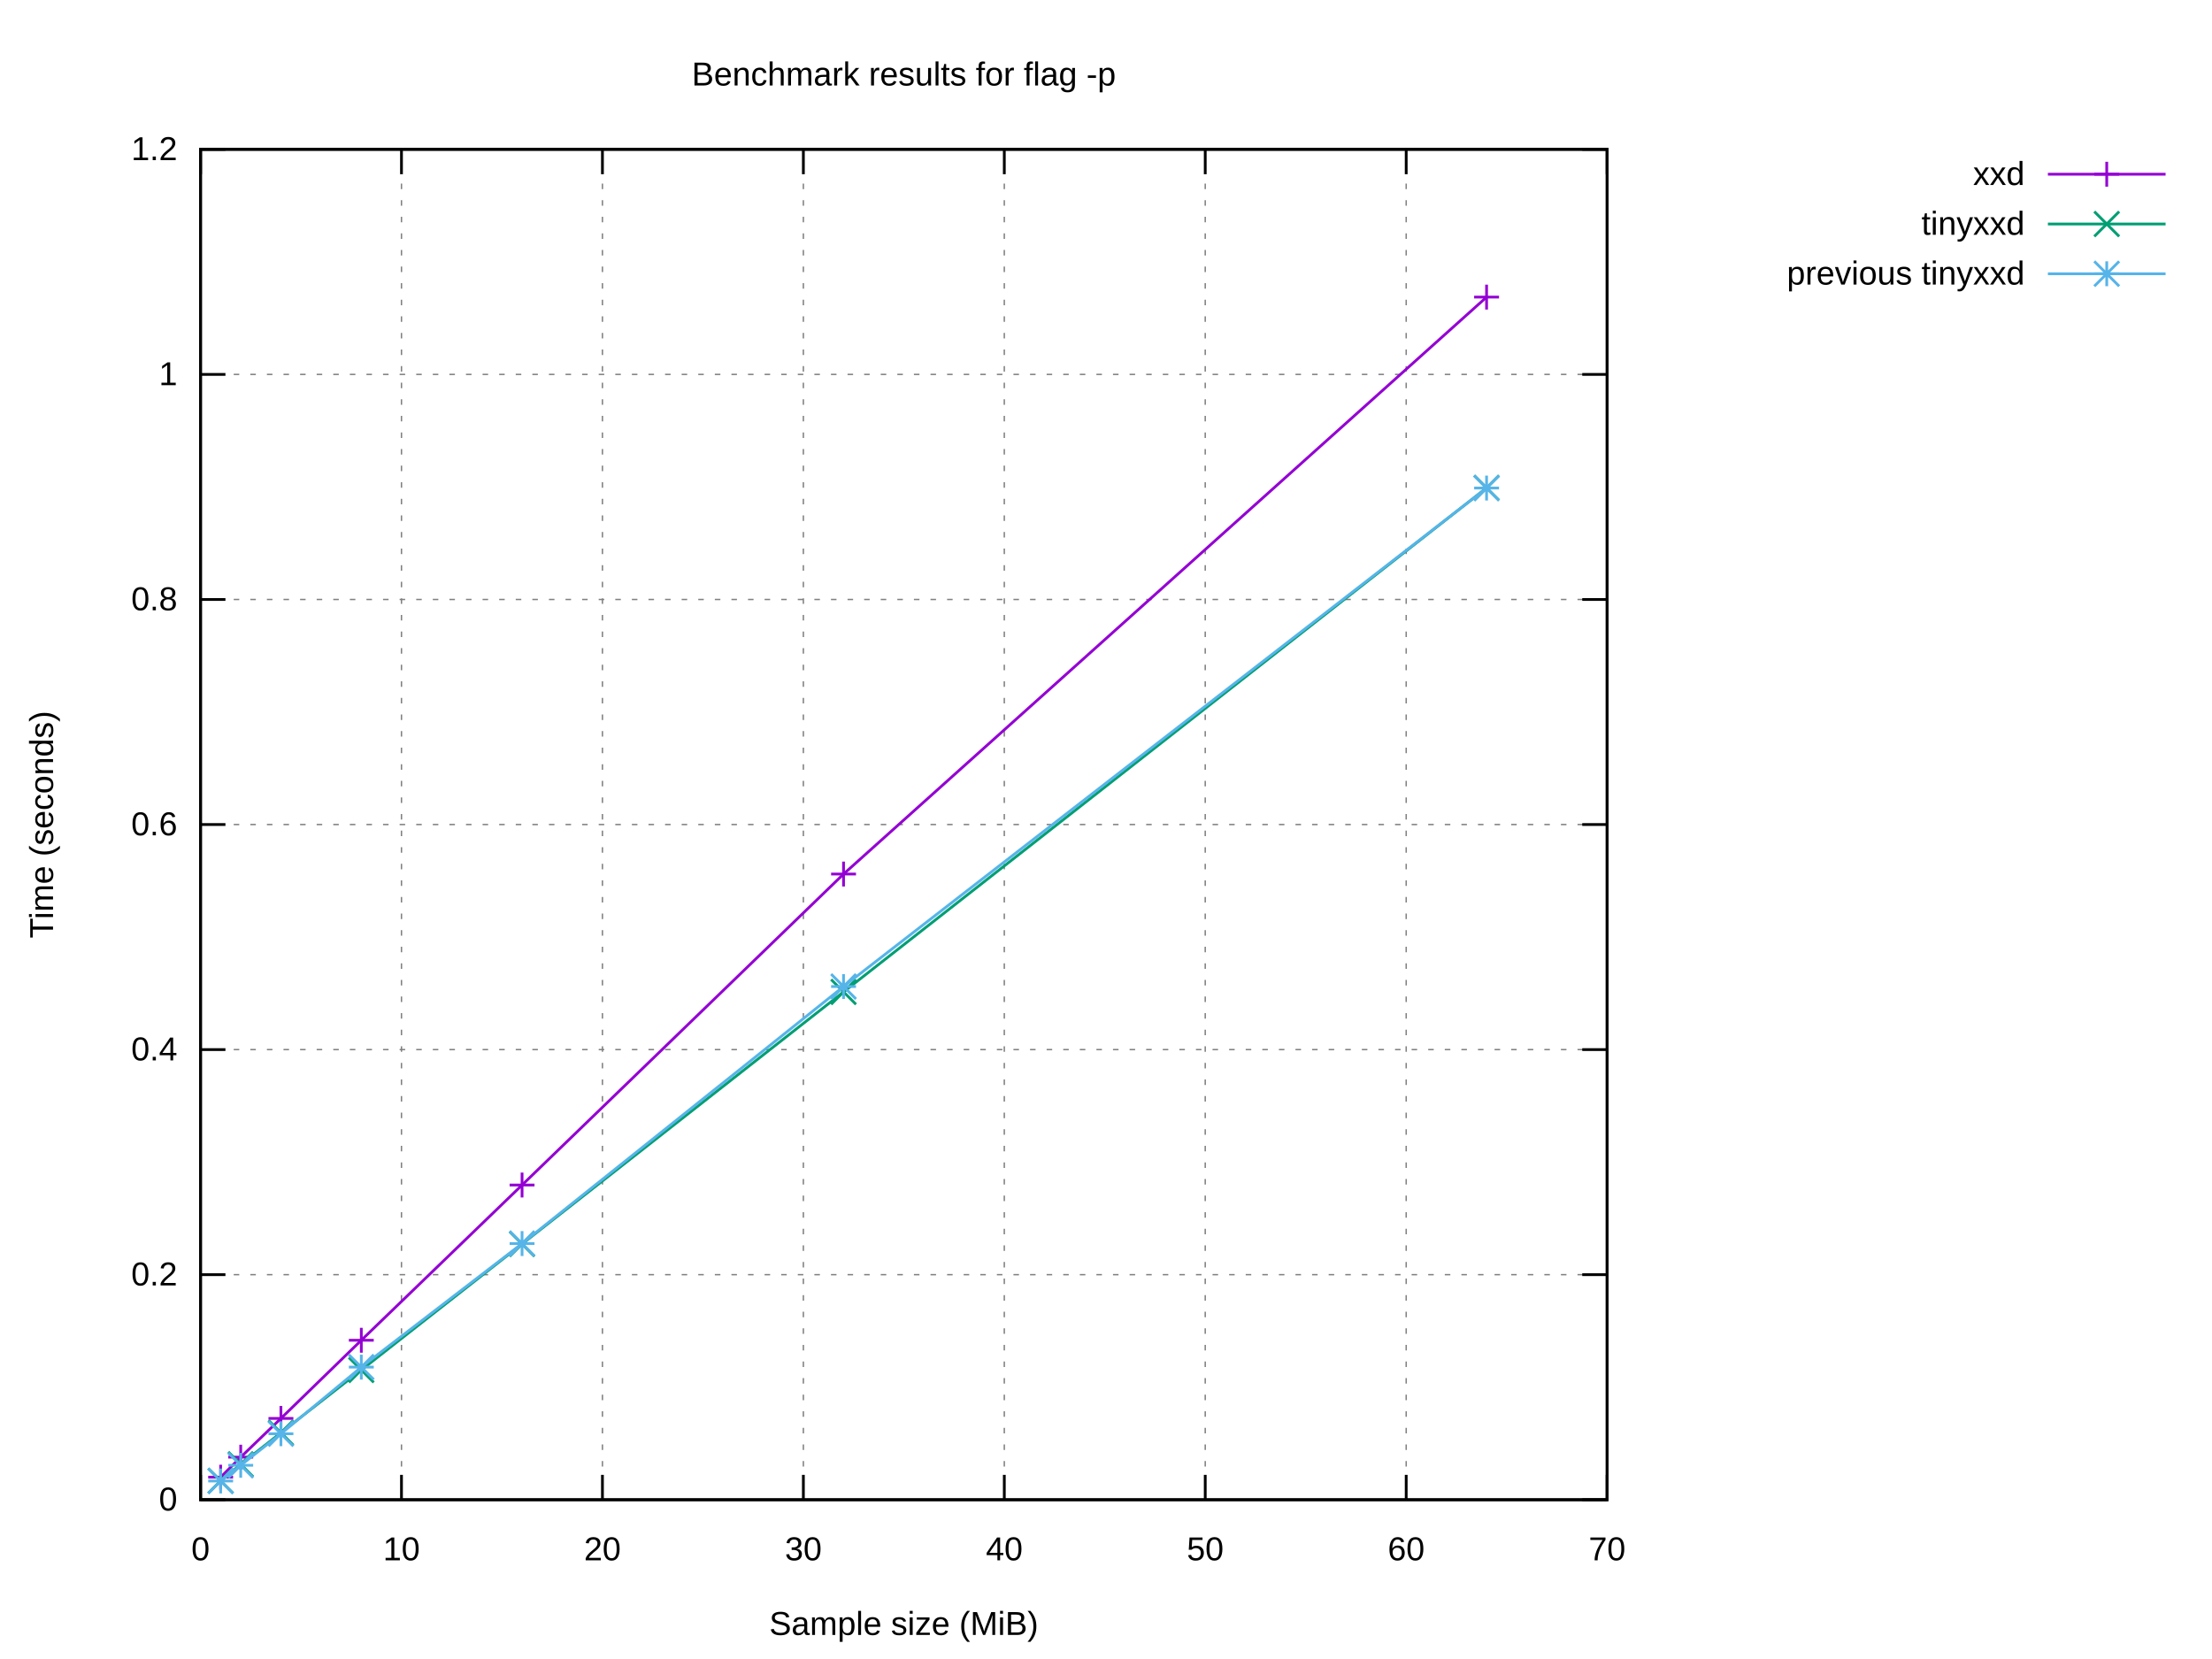
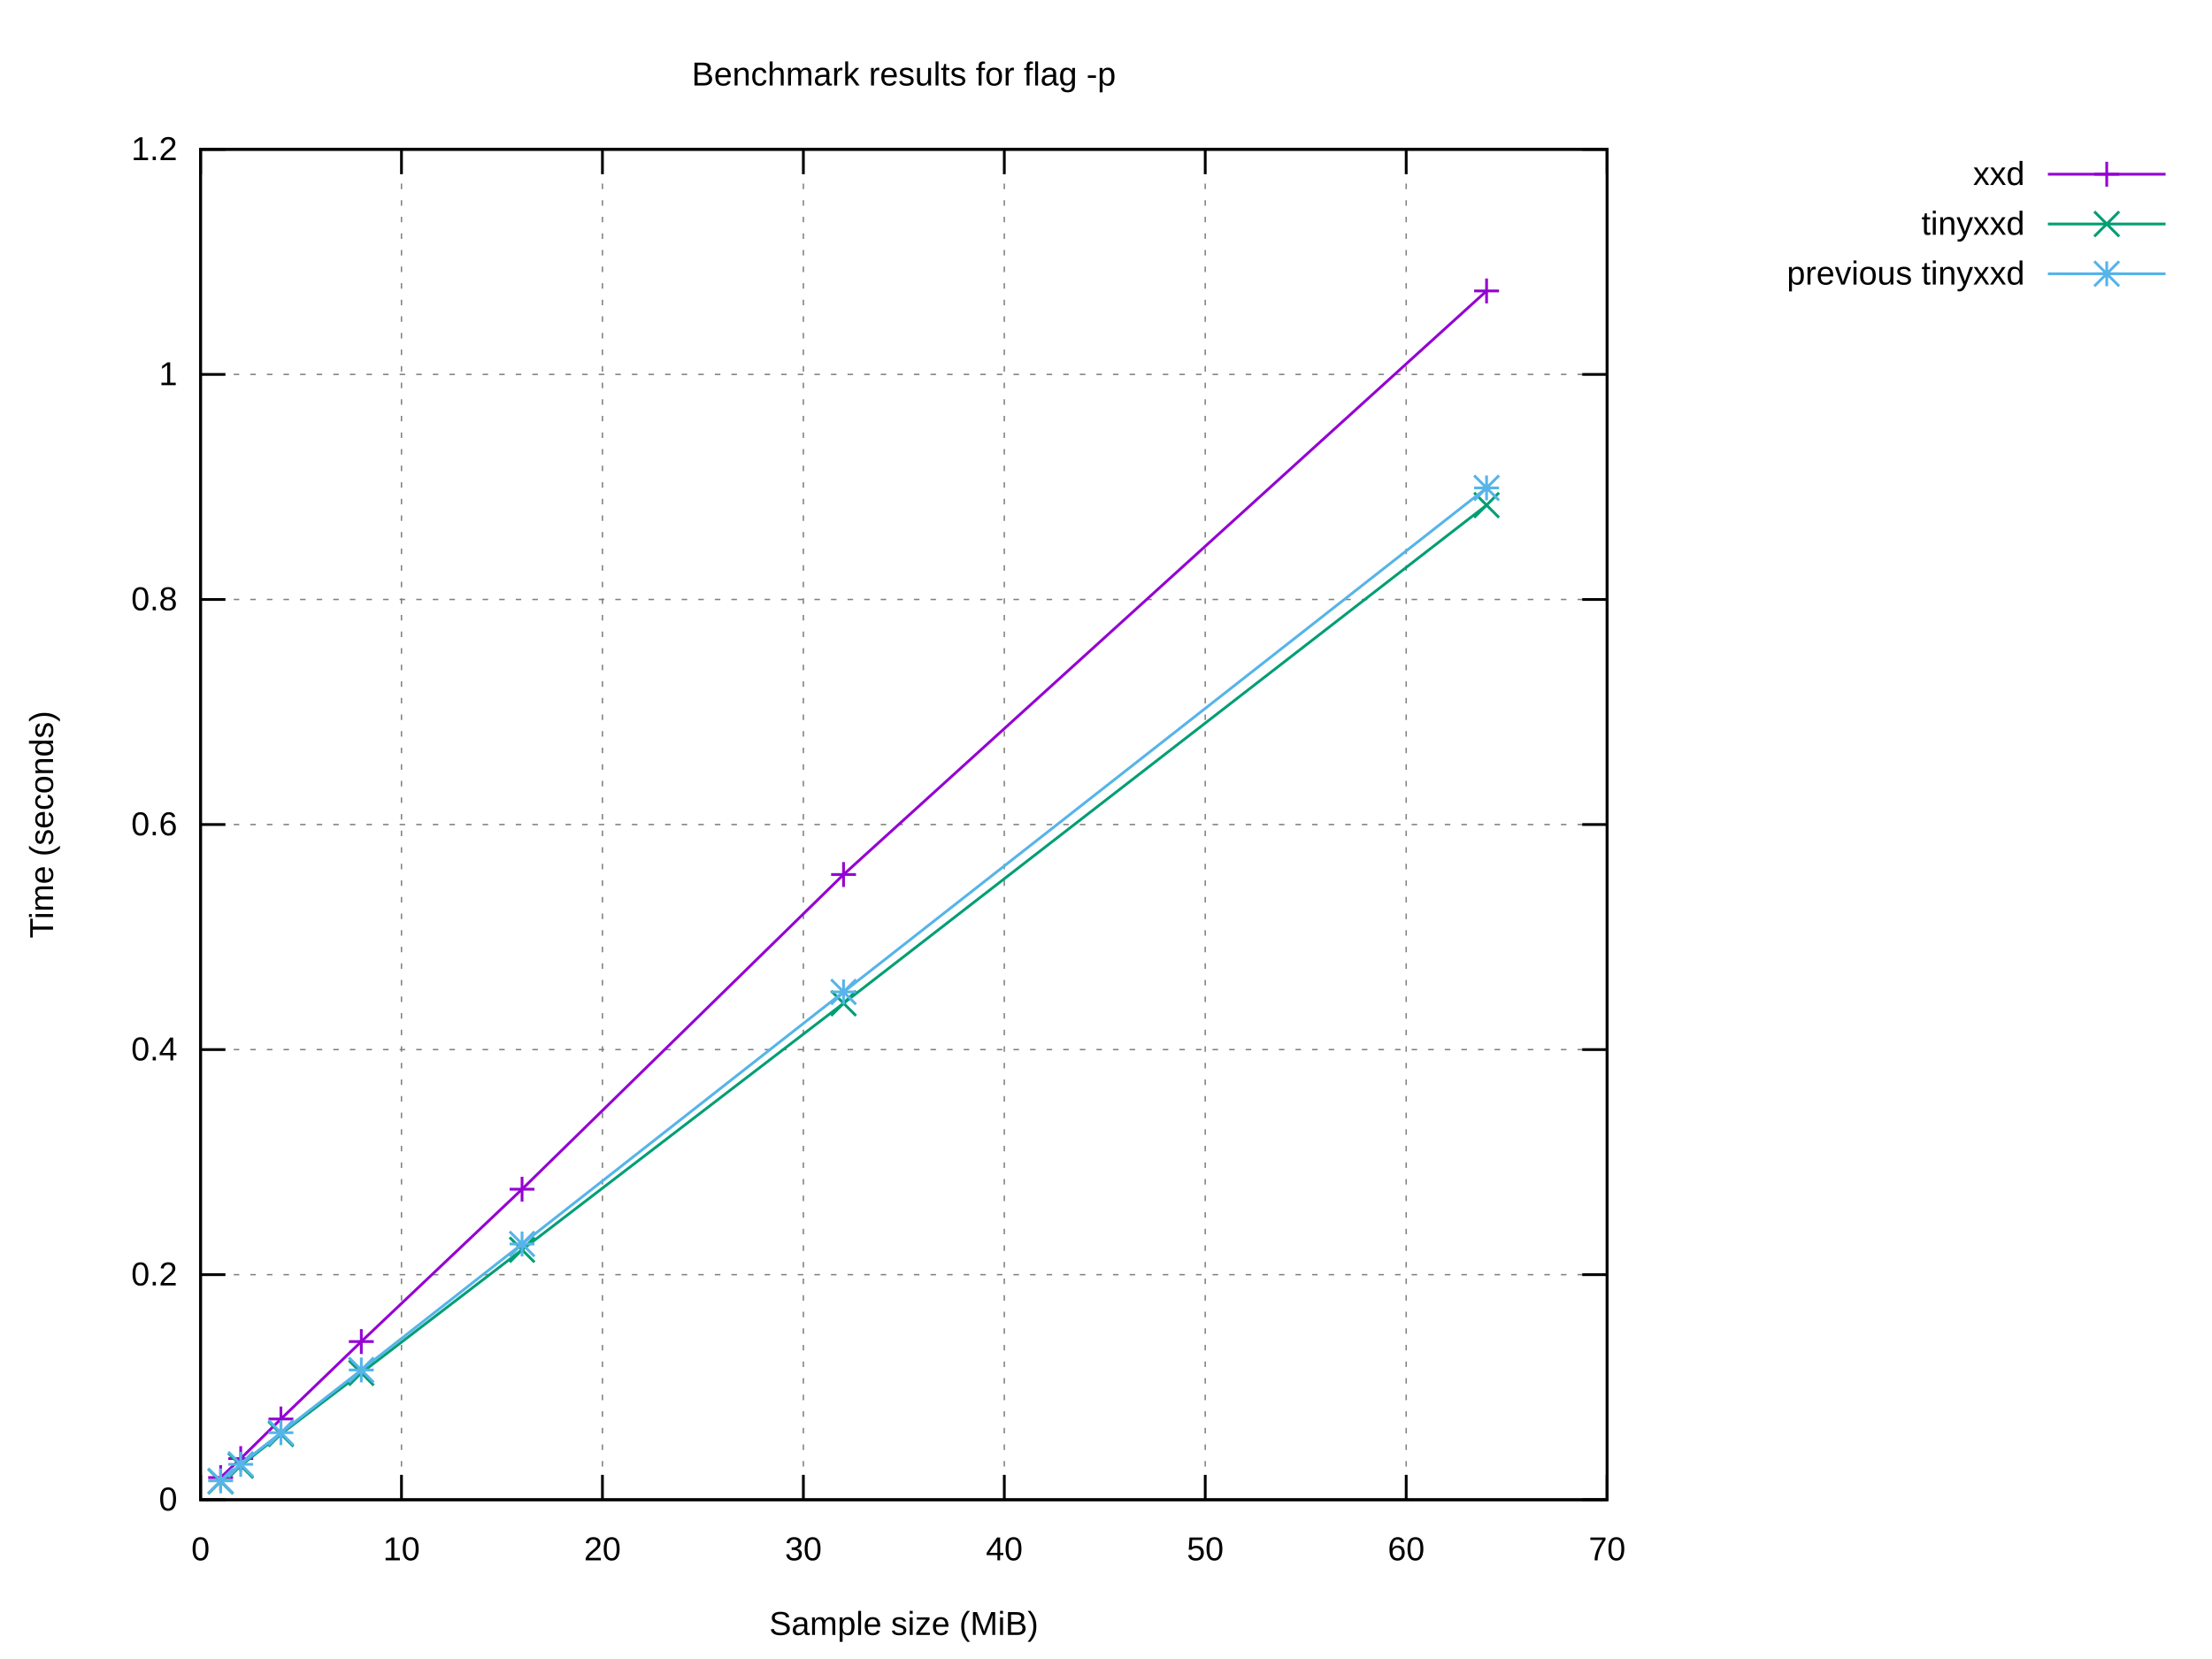
<svg xmlns="http://www.w3.org/2000/svg" xmlns:xlink="http://www.w3.org/1999/xlink" width="800" height="600" viewBox="0 0 800 600">
  <g id="gnuplot_canvas">
    <rect x="0" y="0" width="800" height="600" fill="#ffffff" />
    <defs>
      <circle id="gpDot" r="0.5" stroke-width="0.5" stroke="currentColor" />
      <path id="gpPt0" stroke-width="0.222" stroke="currentColor" d="M-1,0 h2 M0,-1 v2" />
      <path id="gpPt1" stroke-width="0.222" stroke="currentColor" d="M-1,-1 L1,1 M1,-1 L-1,1" />
      <path id="gpPt2" stroke-width="0.222" stroke="currentColor" d="M-1,0 L1,0 M0,-1 L0,1 M-1,-1 L1,1 M-1,1 L1,-1" />
      <rect id="gpPt3" stroke-width="0.222" stroke="currentColor" x="-1" y="-1" width="2" height="2" />
      <rect id="gpPt4" stroke-width="0.222" stroke="currentColor" fill="currentColor" x="-1" y="-1" width="2" height="2" />
      <circle id="gpPt5" stroke-width="0.222" stroke="currentColor" cx="0" cy="0" r="1" />
      <use xlink:href="#gpPt5" id="gpPt6" fill="currentColor" stroke="none" />
      <path id="gpPt7" stroke-width="0.222" stroke="currentColor" d="M0,-1.33 L-1.33,0.67 L1.33,0.67 z" />
      <use xlink:href="#gpPt7" id="gpPt8" fill="currentColor" stroke="none" />
      <use xlink:href="#gpPt7" id="gpPt9" stroke="currentColor" transform="rotate(180)" />
      <use xlink:href="#gpPt9" id="gpPt10" fill="currentColor" stroke="none" />
      <use xlink:href="#gpPt3" id="gpPt11" stroke="currentColor" transform="rotate(45)" />
      <use xlink:href="#gpPt11" id="gpPt12" fill="currentColor" stroke="none" />
      <path id="gpPt13" stroke-width="0.222" stroke="currentColor" d="M0,1.330 L1.265,0.411 L0.782,-1.067 L-0.782,-1.076 L-1.265,0.411 z" />
      <use xlink:href="#gpPt13" id="gpPt14" fill="currentColor" stroke="none" />
      <filter id="textbox" filterUnits="objectBoundingBox" x="0" y="0" height="1" width="1">
        <feFlood flood-color="#FFFFFF" flood-opacity="1" result="bgnd" />
        <feComposite in="SourceGraphic" in2="bgnd" operator="atop" />
      </filter>
      <filter id="greybox" filterUnits="objectBoundingBox" x="0" y="0" height="1" width="1">
        <feFlood flood-color="lightgrey" flood-opacity="1" result="grey" />
        <feComposite in="SourceGraphic" in2="grey" operator="atop" />
      </filter>
    </defs>
    <g fill="none" color="#FFFFFF" stroke="currentColor" stroke-width="1.00" stroke-linecap="butt" stroke-linejoin="miter">
</g>
    <g fill="none" color="black" stroke="currentColor" stroke-width="1.00" stroke-linecap="butt" stroke-linejoin="miter">
</g>
    <g fill="none" color="black" stroke="black" stroke-width="0.50" stroke-linecap="butt" stroke-linejoin="miter">
</g>
    <g fill="none" color="gray" stroke="currentColor" stroke-width="0.50" stroke-linecap="butt" stroke-linejoin="miter">
      <path stroke="gray" stroke-dasharray="2,4" class="gridline" d="M72.53,542.40 L581.24,542.40  " />
    </g>
    <g fill="none" color="gray" stroke="gray" stroke-width="1.00" stroke-linecap="butt" stroke-linejoin="miter">
</g>
    <g fill="none" color="black" stroke="currentColor" stroke-width="1.00" stroke-linecap="butt" stroke-linejoin="miter">
      <path stroke="black" d="M72.53,542.40 L81.53,542.40 M581.24,542.40 L572.24,542.40  " />
      <g transform="translate(64.14,546.30)" stroke="none" fill="black" font-family="Arial" font-size="12.00" text-anchor="end">
        <text>
          <tspan font-family="Arial"> 0</tspan>
        </text>
      </g>
    </g>
    <g fill="none" color="black" stroke="currentColor" stroke-width="1.00" stroke-linecap="butt" stroke-linejoin="miter">
</g>
    <g fill="none" color="black" stroke="black" stroke-width="0.50" stroke-linecap="butt" stroke-linejoin="miter">
</g>
    <g fill="none" color="gray" stroke="currentColor" stroke-width="0.50" stroke-linecap="butt" stroke-linejoin="miter">
      <path stroke="gray" stroke-dasharray="2,4" class="gridline" d="M72.53,461.00 L581.24,461.00  " />
    </g>
    <g fill="none" color="gray" stroke="gray" stroke-width="1.00" stroke-linecap="butt" stroke-linejoin="miter">
</g>
    <g fill="none" color="black" stroke="currentColor" stroke-width="1.00" stroke-linecap="butt" stroke-linejoin="miter">
      <path stroke="black" d="M72.53,461.00 L81.53,461.00 M581.24,461.00 L572.24,461.00  " />
      <g transform="translate(64.14,464.90)" stroke="none" fill="black" font-family="Arial" font-size="12.00" text-anchor="end">
        <text>
          <tspan font-family="Arial"> 0.2</tspan>
        </text>
      </g>
    </g>
    <g fill="none" color="black" stroke="currentColor" stroke-width="1.00" stroke-linecap="butt" stroke-linejoin="miter">
</g>
    <g fill="none" color="black" stroke="black" stroke-width="0.50" stroke-linecap="butt" stroke-linejoin="miter">
</g>
    <g fill="none" color="gray" stroke="currentColor" stroke-width="0.50" stroke-linecap="butt" stroke-linejoin="miter">
      <path stroke="gray" stroke-dasharray="2,4" class="gridline" d="M72.53,379.60 L581.24,379.60  " />
    </g>
    <g fill="none" color="gray" stroke="gray" stroke-width="1.00" stroke-linecap="butt" stroke-linejoin="miter">
</g>
    <g fill="none" color="black" stroke="currentColor" stroke-width="1.00" stroke-linecap="butt" stroke-linejoin="miter">
      <path stroke="black" d="M72.53,379.60 L81.53,379.60 M581.24,379.60 L572.24,379.60  " />
      <g transform="translate(64.14,383.50)" stroke="none" fill="black" font-family="Arial" font-size="12.00" text-anchor="end">
        <text>
          <tspan font-family="Arial"> 0.4</tspan>
        </text>
      </g>
    </g>
    <g fill="none" color="black" stroke="currentColor" stroke-width="1.00" stroke-linecap="butt" stroke-linejoin="miter">
</g>
    <g fill="none" color="black" stroke="black" stroke-width="0.50" stroke-linecap="butt" stroke-linejoin="miter">
</g>
    <g fill="none" color="gray" stroke="currentColor" stroke-width="0.50" stroke-linecap="butt" stroke-linejoin="miter">
      <path stroke="gray" stroke-dasharray="2,4" class="gridline" d="M72.53,298.20 L581.24,298.20  " />
    </g>
    <g fill="none" color="gray" stroke="gray" stroke-width="1.00" stroke-linecap="butt" stroke-linejoin="miter">
</g>
    <g fill="none" color="black" stroke="currentColor" stroke-width="1.00" stroke-linecap="butt" stroke-linejoin="miter">
      <path stroke="black" d="M72.53,298.20 L81.53,298.20 M581.24,298.20 L572.24,298.20  " />
      <g transform="translate(64.14,302.10)" stroke="none" fill="black" font-family="Arial" font-size="12.00" text-anchor="end">
        <text>
          <tspan font-family="Arial"> 0.6</tspan>
        </text>
      </g>
    </g>
    <g fill="none" color="black" stroke="currentColor" stroke-width="1.00" stroke-linecap="butt" stroke-linejoin="miter">
</g>
    <g fill="none" color="black" stroke="black" stroke-width="0.50" stroke-linecap="butt" stroke-linejoin="miter">
</g>
    <g fill="none" color="gray" stroke="currentColor" stroke-width="0.50" stroke-linecap="butt" stroke-linejoin="miter">
      <path stroke="gray" stroke-dasharray="2,4" class="gridline" d="M72.53,216.81 L581.24,216.81  " />
    </g>
    <g fill="none" color="gray" stroke="gray" stroke-width="1.00" stroke-linecap="butt" stroke-linejoin="miter">
</g>
    <g fill="none" color="black" stroke="currentColor" stroke-width="1.00" stroke-linecap="butt" stroke-linejoin="miter">
      <path stroke="black" d="M72.53,216.81 L81.53,216.81 M581.24,216.81 L572.24,216.81  " />
      <g transform="translate(64.14,220.71)" stroke="none" fill="black" font-family="Arial" font-size="12.00" text-anchor="end">
        <text>
          <tspan font-family="Arial"> 0.8</tspan>
        </text>
      </g>
    </g>
    <g fill="none" color="black" stroke="currentColor" stroke-width="1.00" stroke-linecap="butt" stroke-linejoin="miter">
</g>
    <g fill="none" color="black" stroke="black" stroke-width="0.50" stroke-linecap="butt" stroke-linejoin="miter">
</g>
    <g fill="none" color="gray" stroke="currentColor" stroke-width="0.50" stroke-linecap="butt" stroke-linejoin="miter">
      <path stroke="gray" stroke-dasharray="2,4" class="gridline" d="M72.53,135.41 L581.24,135.41  " />
    </g>
    <g fill="none" color="gray" stroke="gray" stroke-width="1.00" stroke-linecap="butt" stroke-linejoin="miter">
</g>
    <g fill="none" color="black" stroke="currentColor" stroke-width="1.00" stroke-linecap="butt" stroke-linejoin="miter">
      <path stroke="black" d="M72.53,135.41 L81.53,135.41 M581.24,135.41 L572.24,135.41  " />
      <g transform="translate(64.14,139.31)" stroke="none" fill="black" font-family="Arial" font-size="12.00" text-anchor="end">
        <text>
          <tspan font-family="Arial"> 1</tspan>
        </text>
      </g>
    </g>
    <g fill="none" color="black" stroke="currentColor" stroke-width="1.00" stroke-linecap="butt" stroke-linejoin="miter">
</g>
    <g fill="none" color="black" stroke="black" stroke-width="0.50" stroke-linecap="butt" stroke-linejoin="miter">
</g>
    <g fill="none" color="gray" stroke="currentColor" stroke-width="0.50" stroke-linecap="butt" stroke-linejoin="miter">
      <path stroke="gray" stroke-dasharray="2,4" class="gridline" d="M72.53,54.01 L581.24,54.01  " />
    </g>
    <g fill="none" color="gray" stroke="gray" stroke-width="1.00" stroke-linecap="butt" stroke-linejoin="miter">
</g>
    <g fill="none" color="black" stroke="currentColor" stroke-width="1.00" stroke-linecap="butt" stroke-linejoin="miter">
      <path stroke="black" d="M72.53,54.01 L81.53,54.01 M581.24,54.01 L572.24,54.01  " />
      <g transform="translate(64.14,57.91)" stroke="none" fill="black" font-family="Arial" font-size="12.00" text-anchor="end">
        <text>
          <tspan font-family="Arial"> 1.2</tspan>
        </text>
      </g>
    </g>
    <g fill="none" color="black" stroke="currentColor" stroke-width="1.00" stroke-linecap="butt" stroke-linejoin="miter">
</g>
    <g fill="none" color="black" stroke="black" stroke-width="0.50" stroke-linecap="butt" stroke-linejoin="miter">
</g>
    <g fill="none" color="gray" stroke="currentColor" stroke-width="0.50" stroke-linecap="butt" stroke-linejoin="miter">
      <path stroke="gray" stroke-dasharray="2,4" class="gridline" d="M72.53,542.40 L72.53,54.01  " />
    </g>
    <g fill="none" color="gray" stroke="gray" stroke-width="1.00" stroke-linecap="butt" stroke-linejoin="miter">
</g>
    <g fill="none" color="black" stroke="currentColor" stroke-width="1.00" stroke-linecap="butt" stroke-linejoin="miter">
      <path stroke="black" d="M72.53,542.40 L72.53,533.40 M72.53,54.01 L72.53,63.01  " />
      <g transform="translate(72.53,564.30)" stroke="none" fill="black" font-family="Arial" font-size="12.00" text-anchor="middle">
        <text>
          <tspan font-family="Arial"> 0</tspan>
        </text>
      </g>
    </g>
    <g fill="none" color="black" stroke="currentColor" stroke-width="1.00" stroke-linecap="butt" stroke-linejoin="miter">
</g>
    <g fill="none" color="black" stroke="black" stroke-width="0.50" stroke-linecap="butt" stroke-linejoin="miter">
</g>
    <g fill="none" color="gray" stroke="currentColor" stroke-width="0.50" stroke-linecap="butt" stroke-linejoin="miter">
      <path stroke="gray" stroke-dasharray="2,4" class="gridline" d="M145.20,542.40 L145.20,54.01  " />
    </g>
    <g fill="none" color="gray" stroke="gray" stroke-width="1.00" stroke-linecap="butt" stroke-linejoin="miter">
</g>
    <g fill="none" color="black" stroke="currentColor" stroke-width="1.00" stroke-linecap="butt" stroke-linejoin="miter">
      <path stroke="black" d="M145.20,542.40 L145.20,533.40 M145.20,54.01 L145.20,63.01  " />
      <g transform="translate(145.20,564.30)" stroke="none" fill="black" font-family="Arial" font-size="12.00" text-anchor="middle">
        <text>
          <tspan font-family="Arial"> 10</tspan>
        </text>
      </g>
    </g>
    <g fill="none" color="black" stroke="currentColor" stroke-width="1.00" stroke-linecap="butt" stroke-linejoin="miter">
</g>
    <g fill="none" color="black" stroke="black" stroke-width="0.50" stroke-linecap="butt" stroke-linejoin="miter">
</g>
    <g fill="none" color="gray" stroke="currentColor" stroke-width="0.50" stroke-linecap="butt" stroke-linejoin="miter">
      <path stroke="gray" stroke-dasharray="2,4" class="gridline" d="M217.88,542.40 L217.88,54.01  " />
    </g>
    <g fill="none" color="gray" stroke="gray" stroke-width="1.00" stroke-linecap="butt" stroke-linejoin="miter">
</g>
    <g fill="none" color="black" stroke="currentColor" stroke-width="1.00" stroke-linecap="butt" stroke-linejoin="miter">
      <path stroke="black" d="M217.88,542.40 L217.88,533.40 M217.88,54.01 L217.88,63.01  " />
      <g transform="translate(217.88,564.30)" stroke="none" fill="black" font-family="Arial" font-size="12.00" text-anchor="middle">
        <text>
          <tspan font-family="Arial"> 20</tspan>
        </text>
      </g>
    </g>
    <g fill="none" color="black" stroke="currentColor" stroke-width="1.00" stroke-linecap="butt" stroke-linejoin="miter">
</g>
    <g fill="none" color="black" stroke="black" stroke-width="0.50" stroke-linecap="butt" stroke-linejoin="miter">
</g>
    <g fill="none" color="gray" stroke="currentColor" stroke-width="0.50" stroke-linecap="butt" stroke-linejoin="miter">
      <path stroke="gray" stroke-dasharray="2,4" class="gridline" d="M290.55,542.40 L290.55,54.01  " />
    </g>
    <g fill="none" color="gray" stroke="gray" stroke-width="1.00" stroke-linecap="butt" stroke-linejoin="miter">
</g>
    <g fill="none" color="black" stroke="currentColor" stroke-width="1.00" stroke-linecap="butt" stroke-linejoin="miter">
      <path stroke="black" d="M290.55,542.40 L290.55,533.40 M290.55,54.01 L290.55,63.01  " />
      <g transform="translate(290.55,564.30)" stroke="none" fill="black" font-family="Arial" font-size="12.00" text-anchor="middle">
        <text>
          <tspan font-family="Arial"> 30</tspan>
        </text>
      </g>
    </g>
    <g fill="none" color="black" stroke="currentColor" stroke-width="1.00" stroke-linecap="butt" stroke-linejoin="miter">
</g>
    <g fill="none" color="black" stroke="black" stroke-width="0.50" stroke-linecap="butt" stroke-linejoin="miter">
</g>
    <g fill="none" color="gray" stroke="currentColor" stroke-width="0.50" stroke-linecap="butt" stroke-linejoin="miter">
      <path stroke="gray" stroke-dasharray="2,4" class="gridline" d="M363.22,542.40 L363.22,54.01  " />
    </g>
    <g fill="none" color="gray" stroke="gray" stroke-width="1.00" stroke-linecap="butt" stroke-linejoin="miter">
</g>
    <g fill="none" color="black" stroke="currentColor" stroke-width="1.00" stroke-linecap="butt" stroke-linejoin="miter">
      <path stroke="black" d="M363.22,542.40 L363.22,533.40 M363.22,54.01 L363.22,63.01  " />
      <g transform="translate(363.22,564.30)" stroke="none" fill="black" font-family="Arial" font-size="12.00" text-anchor="middle">
        <text>
          <tspan font-family="Arial"> 40</tspan>
        </text>
      </g>
    </g>
    <g fill="none" color="black" stroke="currentColor" stroke-width="1.00" stroke-linecap="butt" stroke-linejoin="miter">
</g>
    <g fill="none" color="black" stroke="black" stroke-width="0.50" stroke-linecap="butt" stroke-linejoin="miter">
</g>
    <g fill="none" color="gray" stroke="currentColor" stroke-width="0.50" stroke-linecap="butt" stroke-linejoin="miter">
      <path stroke="gray" stroke-dasharray="2,4" class="gridline" d="M435.89,542.40 L435.89,54.01  " />
    </g>
    <g fill="none" color="gray" stroke="gray" stroke-width="1.00" stroke-linecap="butt" stroke-linejoin="miter">
</g>
    <g fill="none" color="black" stroke="currentColor" stroke-width="1.00" stroke-linecap="butt" stroke-linejoin="miter">
      <path stroke="black" d="M435.89,542.40 L435.89,533.40 M435.89,54.01 L435.89,63.01  " />
      <g transform="translate(435.89,564.30)" stroke="none" fill="black" font-family="Arial" font-size="12.00" text-anchor="middle">
        <text>
          <tspan font-family="Arial"> 50</tspan>
        </text>
      </g>
    </g>
    <g fill="none" color="black" stroke="currentColor" stroke-width="1.00" stroke-linecap="butt" stroke-linejoin="miter">
</g>
    <g fill="none" color="black" stroke="black" stroke-width="0.50" stroke-linecap="butt" stroke-linejoin="miter">
</g>
    <g fill="none" color="gray" stroke="currentColor" stroke-width="0.50" stroke-linecap="butt" stroke-linejoin="miter">
      <path stroke="gray" stroke-dasharray="2,4" class="gridline" d="M508.57,542.40 L508.57,54.01  " />
    </g>
    <g fill="none" color="gray" stroke="gray" stroke-width="1.00" stroke-linecap="butt" stroke-linejoin="miter">
</g>
    <g fill="none" color="black" stroke="currentColor" stroke-width="1.00" stroke-linecap="butt" stroke-linejoin="miter">
      <path stroke="black" d="M508.57,542.40 L508.57,533.40 M508.57,54.01 L508.57,63.01  " />
      <g transform="translate(508.57,564.30)" stroke="none" fill="black" font-family="Arial" font-size="12.00" text-anchor="middle">
        <text>
          <tspan font-family="Arial"> 60</tspan>
        </text>
      </g>
    </g>
    <g fill="none" color="black" stroke="currentColor" stroke-width="1.00" stroke-linecap="butt" stroke-linejoin="miter">
</g>
    <g fill="none" color="black" stroke="black" stroke-width="0.50" stroke-linecap="butt" stroke-linejoin="miter">
</g>
    <g fill="none" color="gray" stroke="currentColor" stroke-width="0.50" stroke-linecap="butt" stroke-linejoin="miter">
      <path stroke="gray" stroke-dasharray="2,4" class="gridline" d="M581.24,542.40 L581.24,54.01  " />
    </g>
    <g fill="none" color="gray" stroke="gray" stroke-width="1.00" stroke-linecap="butt" stroke-linejoin="miter">
</g>
    <g fill="none" color="black" stroke="currentColor" stroke-width="1.00" stroke-linecap="butt" stroke-linejoin="miter">
      <path stroke="black" d="M581.24,542.40 L581.24,533.40 M581.24,54.01 L581.24,63.01  " />
      <g transform="translate(581.24,564.30)" stroke="none" fill="black" font-family="Arial" font-size="12.00" text-anchor="middle">
        <text>
          <tspan font-family="Arial"> 70</tspan>
        </text>
      </g>
    </g>
    <g fill="none" color="black" stroke="currentColor" stroke-width="1.00" stroke-linecap="butt" stroke-linejoin="miter">
</g>
    <g fill="none" color="black" stroke="currentColor" stroke-width="1.00" stroke-linecap="butt" stroke-linejoin="miter">
      <path stroke="black" d="M72.53,54.01 L72.53,542.40 L581.24,542.40 L581.24,54.01 L72.53,54.01 Z  " />
    </g>
    <g fill="none" color="black" stroke="currentColor" stroke-width="1.00" stroke-linecap="butt" stroke-linejoin="miter">
</g>
    <g id="gnuplot_plot_1">
      <g fill="none" color="black" stroke="currentColor" stroke-width="1.00" stroke-linecap="butt" stroke-linejoin="miter">
        <g transform="translate(732.26,66.91)" stroke="none" fill="black" font-family="Arial" font-size="12.00" text-anchor="end">
          <text>
            <tspan font-family="Arial">xxd</tspan>
          </text>
        </g>
      </g>
      <g fill="none" color="black" stroke="currentColor" stroke-width="1.00" stroke-linecap="butt" stroke-linejoin="miter">
-         <path stroke="rgb(148,   0, 211)" d="M740.65,63.01 L783.21,63.01 M537.64,107.45 L305.08,316.11 L188.81,428.58 L130.67,484.72 L101.60,512.99 L87.06,527.00   L79.80,534.24  " />
-         <use xlink:href="#gpPt0" transform="translate(537.64,107.45) scale(4.50)" color="rgb(148,   0, 211)" />
-         <use xlink:href="#gpPt0" transform="translate(305.08,316.11) scale(4.50)" color="rgb(148,   0, 211)" />
-         <use xlink:href="#gpPt0" transform="translate(188.81,428.58) scale(4.50)" color="rgb(148,   0, 211)" />
-         <use xlink:href="#gpPt0" transform="translate(130.67,484.72) scale(4.50)" color="rgb(148,   0, 211)" />
-         <use xlink:href="#gpPt0" transform="translate(101.60,512.99) scale(4.50)" color="rgb(148,   0, 211)" />
-         <use xlink:href="#gpPt0" transform="translate(87.06,527.00) scale(4.50)" color="rgb(148,   0, 211)" />
-         <use xlink:href="#gpPt0" transform="translate(79.80,534.24) scale(4.50)" color="rgb(148,   0, 211)" />
+         <path stroke="rgb(148,   0, 211)" d="M740.65,63.01 L783.21,63.01 M537.64,105.22 L305.08,316.28 L188.81,430.09 L130.67,485.19 L101.60,513.20 L87.06,527.52   L79.80,534.39  " />
+         <use xlink:href="#gpPt0" transform="translate(537.64,105.22) scale(4.50)" color="rgb(148,   0, 211)" />
+         <use xlink:href="#gpPt0" transform="translate(305.08,316.28) scale(4.50)" color="rgb(148,   0, 211)" />
+         <use xlink:href="#gpPt0" transform="translate(188.81,430.09) scale(4.50)" color="rgb(148,   0, 211)" />
+         <use xlink:href="#gpPt0" transform="translate(130.67,485.19) scale(4.50)" color="rgb(148,   0, 211)" />
+         <use xlink:href="#gpPt0" transform="translate(101.60,513.20) scale(4.50)" color="rgb(148,   0, 211)" />
+         <use xlink:href="#gpPt0" transform="translate(87.06,527.52) scale(4.50)" color="rgb(148,   0, 211)" />
+         <use xlink:href="#gpPt0" transform="translate(79.80,534.39) scale(4.50)" color="rgb(148,   0, 211)" />
        <use xlink:href="#gpPt0" transform="translate(761.93,63.01) scale(4.50)" color="rgb(148,   0, 211)" />
      </g>
    </g>
    <g id="gnuplot_plot_2">
      <g fill="none" color="black" stroke="currentColor" stroke-width="1.00" stroke-linecap="butt" stroke-linejoin="miter">
        <g transform="translate(732.26,84.91)" stroke="none" fill="black" font-family="Arial" font-size="12.00" text-anchor="end">
          <text>
            <tspan font-family="Arial">tinyxxd</tspan>
          </text>
        </g>
      </g>
      <g fill="none" color="black" stroke="currentColor" stroke-width="1.00" stroke-linecap="butt" stroke-linejoin="miter">
-         <path stroke="rgb(  0, 158, 115)" d="M740.65,81.01 L783.21,81.01 M537.64,176.46 L305.08,358.74 L188.81,449.90 L130.67,495.47 L101.60,518.16 L87.06,529.59   L79.80,535.57  " />
-         <use xlink:href="#gpPt1" transform="translate(537.64,176.46) scale(4.50)" color="rgb(  0, 158, 115)" />
-         <use xlink:href="#gpPt1" transform="translate(305.08,358.74) scale(4.50)" color="rgb(  0, 158, 115)" />
-         <use xlink:href="#gpPt1" transform="translate(188.81,449.90) scale(4.50)" color="rgb(  0, 158, 115)" />
-         <use xlink:href="#gpPt1" transform="translate(130.67,495.47) scale(4.50)" color="rgb(  0, 158, 115)" />
-         <use xlink:href="#gpPt1" transform="translate(101.60,518.16) scale(4.50)" color="rgb(  0, 158, 115)" />
-         <use xlink:href="#gpPt1" transform="translate(87.06,529.59) scale(4.50)" color="rgb(  0, 158, 115)" />
-         <use xlink:href="#gpPt1" transform="translate(79.80,535.57) scale(4.50)" color="rgb(  0, 158, 115)" />
+         <path stroke="rgb(  0, 158, 115)" d="M740.65,81.01 L783.21,81.01 M537.64,182.69 L305.08,362.85 L188.81,452.00 L130.67,496.54 L101.60,518.63 L87.06,530.06   L79.80,535.76  " />
+         <use xlink:href="#gpPt1" transform="translate(537.64,182.69) scale(4.50)" color="rgb(  0, 158, 115)" />
+         <use xlink:href="#gpPt1" transform="translate(305.08,362.85) scale(4.50)" color="rgb(  0, 158, 115)" />
+         <use xlink:href="#gpPt1" transform="translate(188.81,452.00) scale(4.50)" color="rgb(  0, 158, 115)" />
+         <use xlink:href="#gpPt1" transform="translate(130.67,496.54) scale(4.50)" color="rgb(  0, 158, 115)" />
+         <use xlink:href="#gpPt1" transform="translate(101.60,518.63) scale(4.50)" color="rgb(  0, 158, 115)" />
+         <use xlink:href="#gpPt1" transform="translate(87.06,530.06) scale(4.50)" color="rgb(  0, 158, 115)" />
+         <use xlink:href="#gpPt1" transform="translate(79.80,535.76) scale(4.50)" color="rgb(  0, 158, 115)" />
        <use xlink:href="#gpPt1" transform="translate(761.93,81.01) scale(4.50)" color="rgb(  0, 158, 115)" />
      </g>
    </g>
    <g id="gnuplot_plot_3">
      <g fill="none" color="black" stroke="currentColor" stroke-width="1.00" stroke-linecap="butt" stroke-linejoin="miter">
        <g transform="translate(732.26,102.91)" stroke="none" fill="black" font-family="Arial" font-size="12.00" text-anchor="end">
          <text>
            <tspan font-family="Arial">previous tinyxxd</tspan>
          </text>
        </g>
      </g>
      <g fill="none" color="black" stroke="currentColor" stroke-width="1.00" stroke-linecap="butt" stroke-linejoin="miter">
-         <path stroke="rgb( 86, 180, 233)" d="M740.65,99.01 L783.21,99.01 M537.64,176.51 L305.08,356.79 L188.81,449.75 L130.67,494.44 L101.60,518.53 L87.06,529.94   L79.80,535.62  " />
-         <use xlink:href="#gpPt2" transform="translate(537.64,176.51) scale(4.50)" color="rgb( 86, 180, 233)" />
-         <use xlink:href="#gpPt2" transform="translate(305.08,356.79) scale(4.50)" color="rgb( 86, 180, 233)" />
-         <use xlink:href="#gpPt2" transform="translate(188.81,449.75) scale(4.50)" color="rgb( 86, 180, 233)" />
-         <use xlink:href="#gpPt2" transform="translate(130.67,494.44) scale(4.50)" color="rgb( 86, 180, 233)" />
-         <use xlink:href="#gpPt2" transform="translate(101.60,518.53) scale(4.50)" color="rgb( 86, 180, 233)" />
-         <use xlink:href="#gpPt2" transform="translate(87.06,529.94) scale(4.50)" color="rgb( 86, 180, 233)" />
-         <use xlink:href="#gpPt2" transform="translate(79.80,535.62) scale(4.50)" color="rgb( 86, 180, 233)" />
+         <path stroke="rgb( 86, 180, 233)" d="M740.65,99.01 L783.21,99.01 M537.64,176.46 L305.08,358.74 L188.81,449.90 L130.67,495.47 L101.60,518.16 L87.06,529.59   L79.80,535.57  " />
+         <use xlink:href="#gpPt2" transform="translate(537.64,176.46) scale(4.50)" color="rgb( 86, 180, 233)" />
+         <use xlink:href="#gpPt2" transform="translate(305.08,358.74) scale(4.50)" color="rgb( 86, 180, 233)" />
+         <use xlink:href="#gpPt2" transform="translate(188.81,449.90) scale(4.50)" color="rgb( 86, 180, 233)" />
+         <use xlink:href="#gpPt2" transform="translate(130.67,495.47) scale(4.50)" color="rgb( 86, 180, 233)" />
+         <use xlink:href="#gpPt2" transform="translate(101.60,518.16) scale(4.50)" color="rgb( 86, 180, 233)" />
+         <use xlink:href="#gpPt2" transform="translate(87.06,529.59) scale(4.50)" color="rgb( 86, 180, 233)" />
+         <use xlink:href="#gpPt2" transform="translate(79.80,535.57) scale(4.50)" color="rgb( 86, 180, 233)" />
        <use xlink:href="#gpPt2" transform="translate(761.93,99.01) scale(4.50)" color="rgb( 86, 180, 233)" />
      </g>
    </g>
    <g fill="none" color="#FFFFFF" stroke="rgb( 86, 180, 233)" stroke-width="2.00" stroke-linecap="butt" stroke-linejoin="miter">
</g>
    <g fill="none" color="black" stroke="currentColor" stroke-width="2.00" stroke-linecap="butt" stroke-linejoin="miter">
</g>
    <g fill="none" color="black" stroke="black" stroke-width="1.00" stroke-linecap="butt" stroke-linejoin="miter">
</g>
    <g fill="none" color="black" stroke="currentColor" stroke-width="1.00" stroke-linecap="butt" stroke-linejoin="miter">
      <path stroke="black" d="M72.53,54.01 L72.53,542.40 L581.24,542.40 L581.24,54.01 L72.53,54.01 Z  " />
      <g transform="translate(19.18,298.21) rotate(270.00)" stroke="none" fill="black" font-family="Arial" font-size="12.00" text-anchor="middle">
        <text>
          <tspan font-family="Arial">Time (seconds)</tspan>
        </text>
      </g>
    </g>
    <g fill="none" color="black" stroke="currentColor" stroke-width="1.00" stroke-linecap="butt" stroke-linejoin="miter">
      <g transform="translate(326.88,591.30)" stroke="none" fill="black" font-family="Arial" font-size="12.00" text-anchor="middle">
        <text>
          <tspan font-family="Arial">Sample size (MiB)</tspan>
        </text>
      </g>
    </g>
    <g fill="none" color="black" stroke="currentColor" stroke-width="1.00" stroke-linecap="butt" stroke-linejoin="miter">
</g>
    <g fill="none" color="black" stroke="currentColor" stroke-width="1.00" stroke-linecap="butt" stroke-linejoin="miter">
      <g transform="translate(326.88,30.91)" stroke="none" fill="black" font-family="Arial" font-size="12.00" text-anchor="middle">
        <text>
          <tspan font-family="Arial">Benchmark results for flag -p</tspan>
        </text>
      </g>
    </g>
    <g fill="none" color="black" stroke="currentColor" stroke-width="1.00" stroke-linecap="butt" stroke-linejoin="miter">
</g>
  </g>
</svg>
